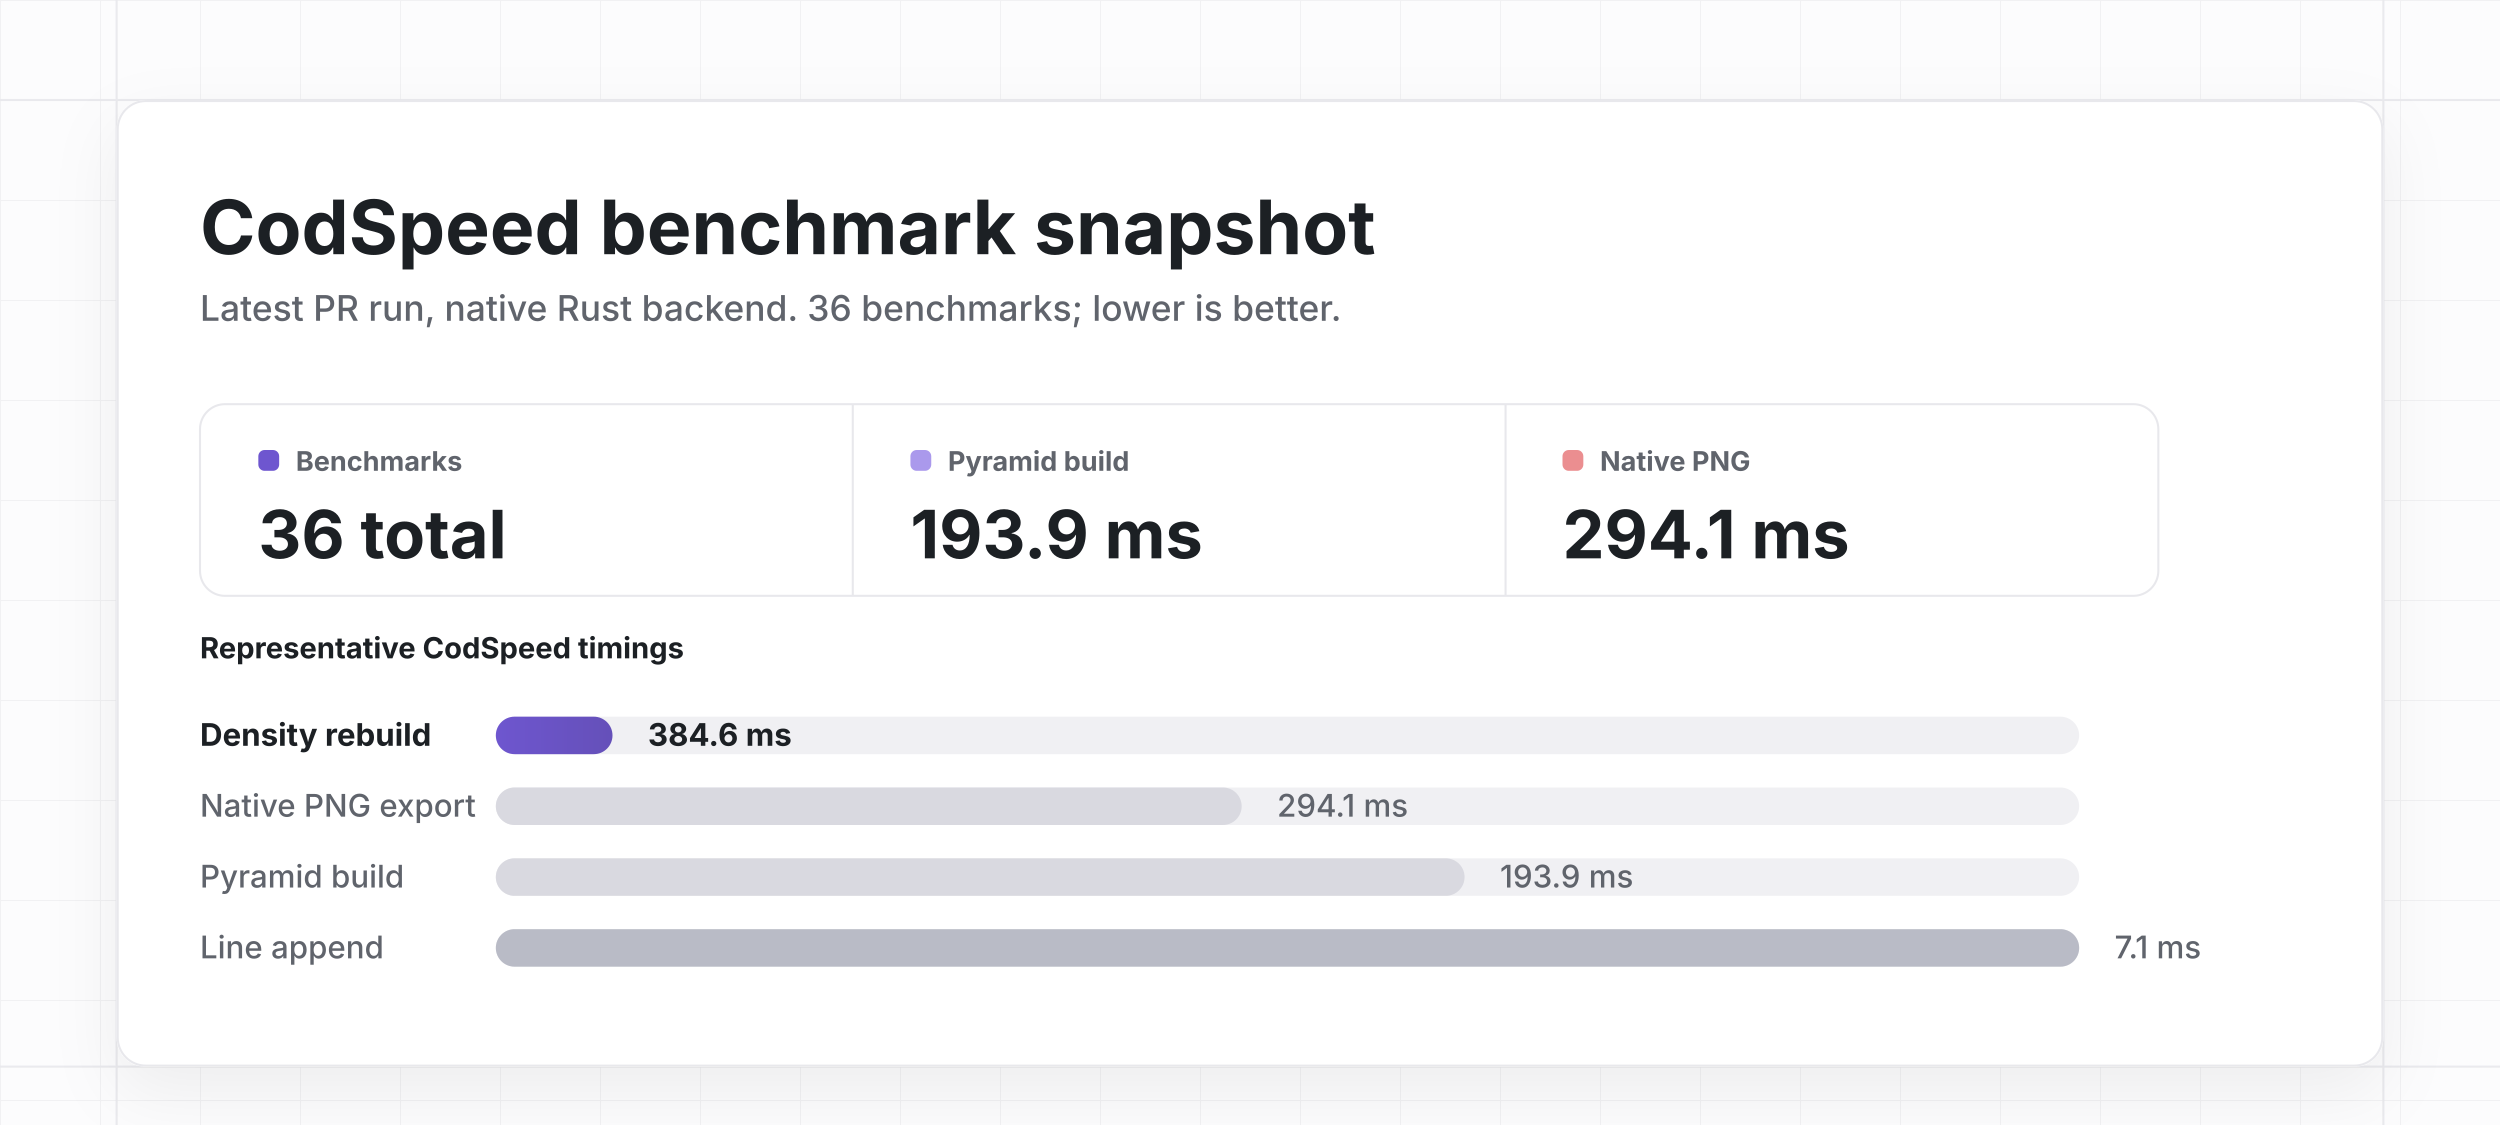
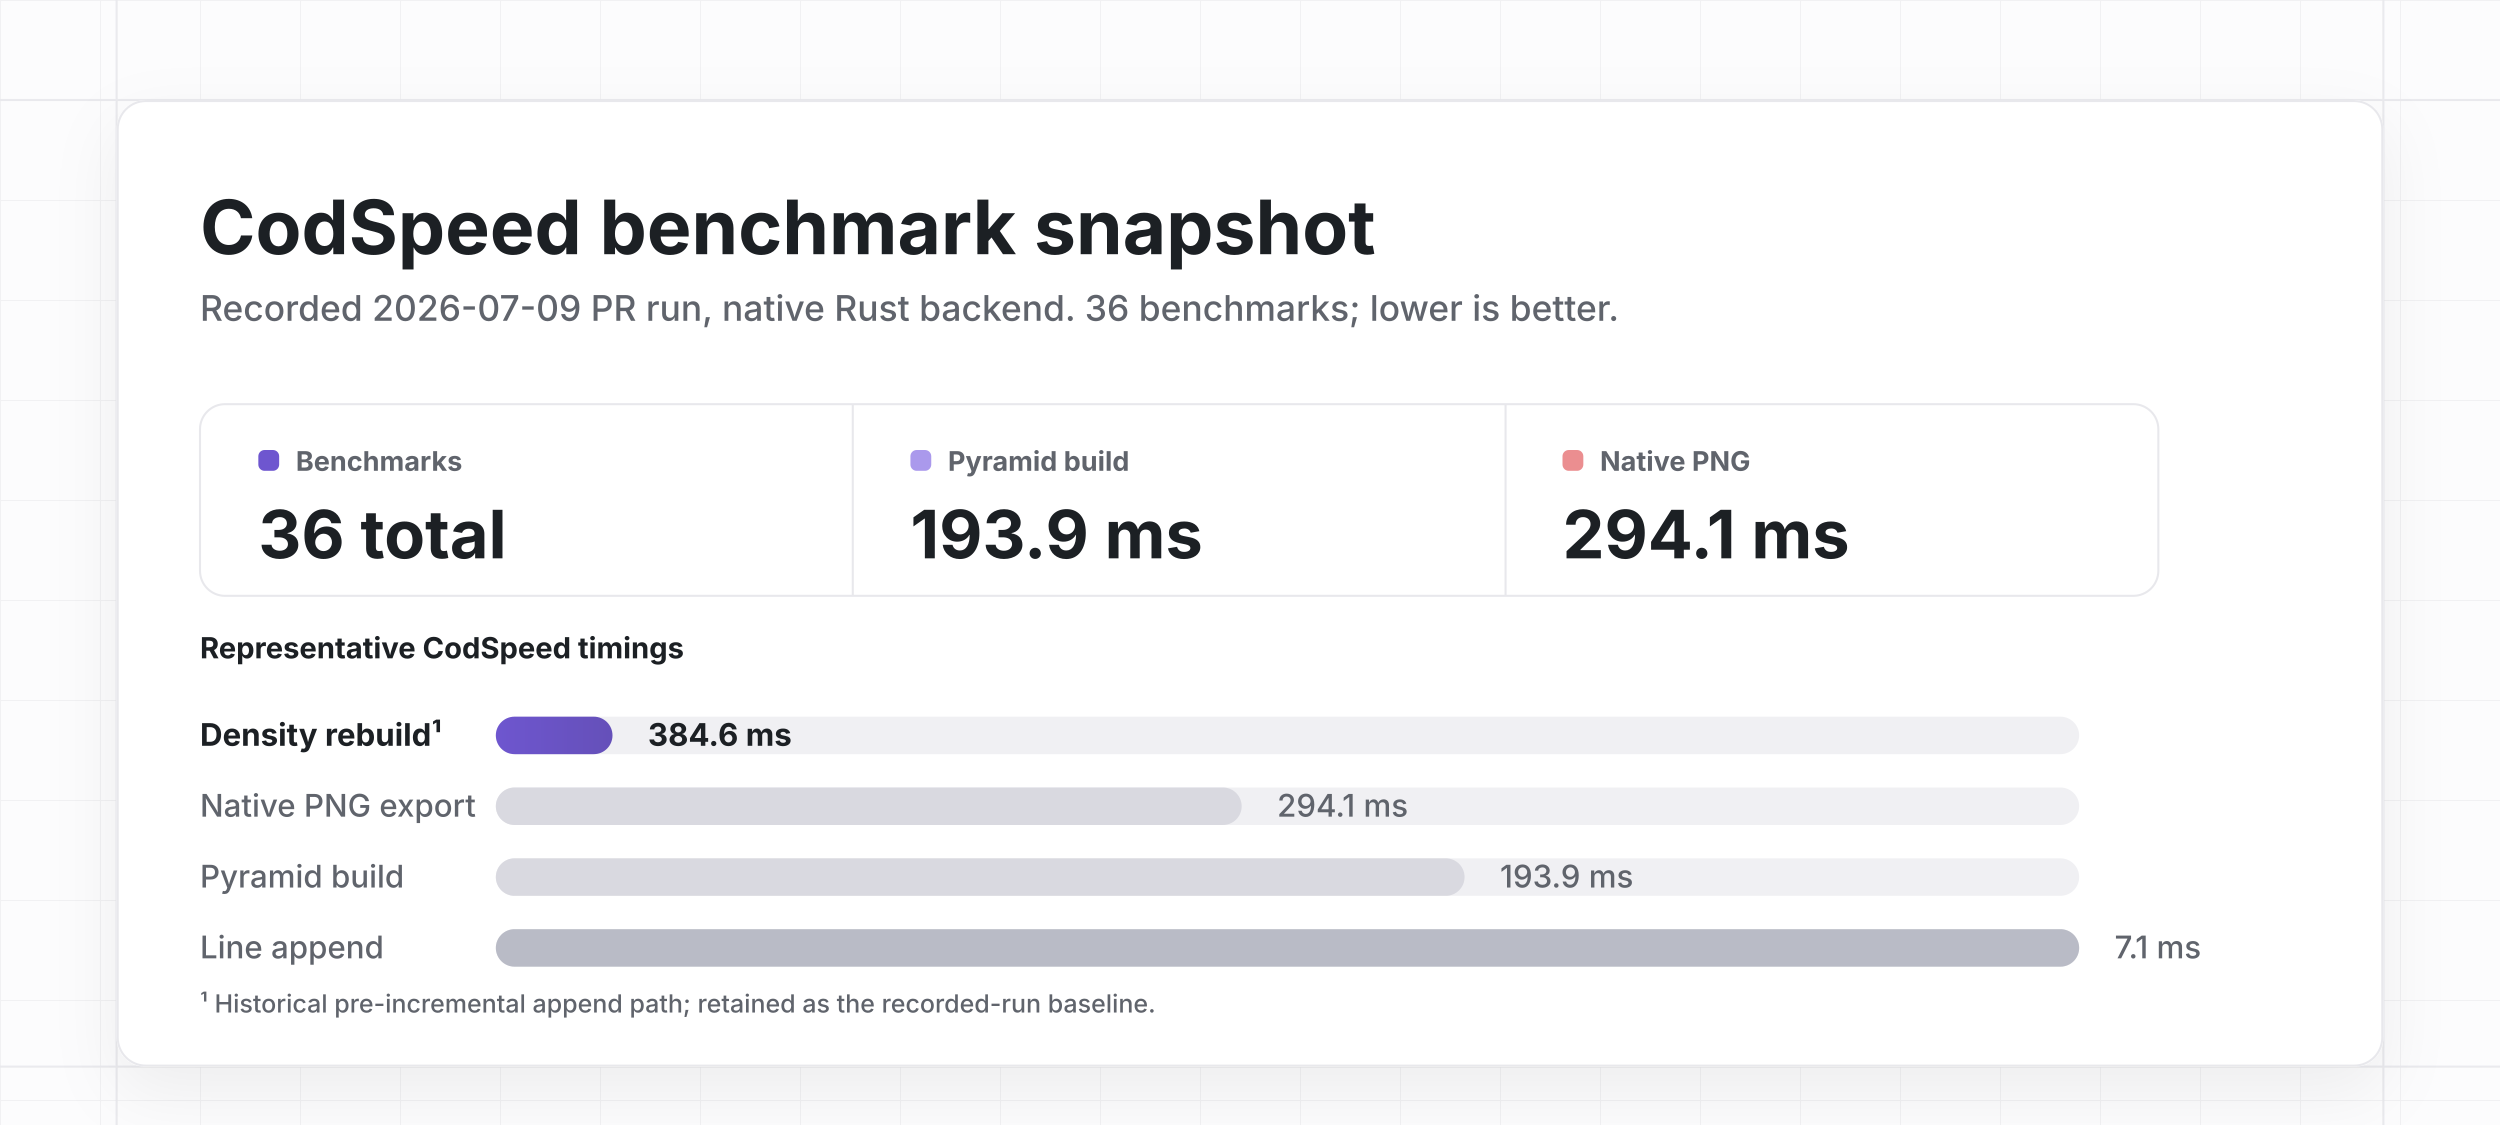
<svg xmlns="http://www.w3.org/2000/svg" width="1200" height="540" viewBox="0 0 1200 540" role="img" aria-labelledby="title desc">
  <defs>
    <pattern id="grid" width="48" height="48" patternUnits="userSpaceOnUse">
      <path d="M 48 0 L 0 0 0 48" fill="none" stroke="#E8E8EC" stroke-width="1" />
    </pattern>
    <linearGradient id="primary" x1="0" y1="0" x2="1" y2="0">
      <stop offset="0%" stop-color="#6E56CF" />
      <stop offset="100%" stop-color="#6550B9" />
    </linearGradient>
    <filter id="card-shadow" x="-8%" y="-8%" width="116%" height="116%">
      <feDropShadow dx="0" dy="12" stdDeviation="16" flood-color="#1C2024" flood-opacity="0.06" />
    </filter>
  </defs>
  <rect width="1200" height="540" fill="#FCFCFD" />
  <rect width="1200" height="540" fill="url(#grid)" opacity="0.58" />
  <g opacity="0.9">
    <path d="M56 0V540" stroke="#E8E8EC" />
    <path d="M1144 0V540" stroke="#E8E8EC" />
    <path d="M0 48H1200" stroke="#E8E8EC" />
    <path d="M0 512H1200" stroke="#E8E8EC" />
  </g>
  <g filter="url(#card-shadow)">
    <rect x="56" y="48" width="1088" height="464" rx="14" fill="#FFFFFF" />
    <rect x="56.5" y="48.5" width="1087" height="463" rx="13.5" fill="none" stroke="#E8E8EC" />
  </g>
  <g font-family="Instrument Sans, Inter, ui-sans-serif, system-ui, -apple-system, BlinkMacSystemFont, Segoe UI, sans-serif">
    <text x="96" y="122" fill="#1C2024" font-size="36" font-weight="650" letter-spacing="0">CodSpeed benchmark snapshot</text>
-     <text x="96" y="154" fill="#60646C" font-size="17" font-weight="500" letter-spacing="0">Latest PR run, native Rust backend. 36 benchmarks; lower is better.</text>
+     <text x="96" y="154" fill="#60646C" font-size="17" font-weight="500" letter-spacing="0">Recorded 2026-07-09 PR run, native Rust backend. 36 benchmarks; lower is better.</text>
    <g transform="translate(96 194)">
      <rect width="940" height="92" rx="12" fill="#FFFFFF" stroke="#E8E8EC" />
      <path d="M313.333 0V92" stroke="#E8E8EC" />
      <path d="M626.667 0V92" stroke="#E8E8EC" />
      <g transform="translate(28 22)">
        <rect width="10" height="10" rx="3" fill="#6E56CF" />
        <text x="18" y="10" fill="#60646C" font-size="13" font-weight="650">Benchmarks</text>
        <text x="0" y="52" fill="#1C2024" font-size="32" font-weight="700">36 total</text>
      </g>
      <g transform="translate(341 22)">
        <rect width="10" height="10" rx="3" fill="#AA99EC" />
        <text x="18" y="10" fill="#60646C" font-size="13" font-weight="650">Pyramid build</text>
        <text x="0" y="52" fill="#1C2024" font-size="32" font-weight="700">193.9 ms</text>
      </g>
      <g transform="translate(654 22)">
        <rect width="10" height="10" rx="3" fill="#EB8E90" />
        <text x="18" y="10" fill="#60646C" font-size="13" font-weight="650">Native PNG</text>
        <text x="0" y="52" fill="#1C2024" font-size="32" font-weight="700">294.1 ms</text>
      </g>
    </g>
    <g transform="translate(96 316)">
      <text x="0" y="0" fill="#1C2024" font-size="14" font-weight="650">Representative CodSpeed timings</text>
      <g transform="translate(0 24)">
-         <text x="0" y="18" fill="#1C2024" font-size="15" font-weight="650">Density rebuild</text>
+         <text x="0" y="18" fill="#1C2024" font-size="15" font-weight="650">Density rebuild¹</text>
        <rect x="142" y="4" width="760" height="18" rx="9" fill="#F0F0F3" />
        <rect x="142" y="4" width="56" height="18" rx="9" fill="url(#primary)" />
        <text x="215" y="18" fill="#1C2024" font-size="15" font-weight="650">384.6 ms</text>
      </g>
+       <text x="0" y="170" fill="#60646C" font-size="12" font-weight="500">¹ Historical pre-incremental append path; retained as the recorded-run baseline.</text>
      <g transform="translate(0 58)">
        <text x="0" y="18" fill="#60646C" font-size="15" font-weight="500">Native PNG export</text>
        <rect x="142" y="4" width="760" height="18" rx="9" fill="#F0F0F3" />
        <rect x="142" y="4" width="358" height="18" rx="9" fill="#D9D9E0" />
        <text x="517" y="18" fill="#60646C" font-size="15" font-weight="500">294.1 ms</text>
      </g>
      <g transform="translate(0 92)">
        <text x="0" y="18" fill="#60646C" font-size="15" font-weight="500">Pyramid build</text>
        <rect x="142" y="4" width="760" height="18" rx="9" fill="#F0F0F3" />
        <rect x="142" y="4" width="465" height="18" rx="9" fill="#D9D9E0" />
        <text x="624" y="18" fill="#60646C" font-size="15" font-weight="500">193.9 ms</text>
      </g>
      <g transform="translate(0 126)">
        <text x="0" y="18" fill="#60646C" font-size="15" font-weight="500">Line append</text>
        <rect x="142" y="4" width="760" height="18" rx="9" fill="#F0F0F3" />
        <rect x="142" y="4" width="760" height="18" rx="9" fill="#B9BBC6" />
        <text x="919" y="18" fill="#60646C" font-size="15" font-weight="500">7.1 ms</text>
      </g>
    </g>
  </g>
</svg>
